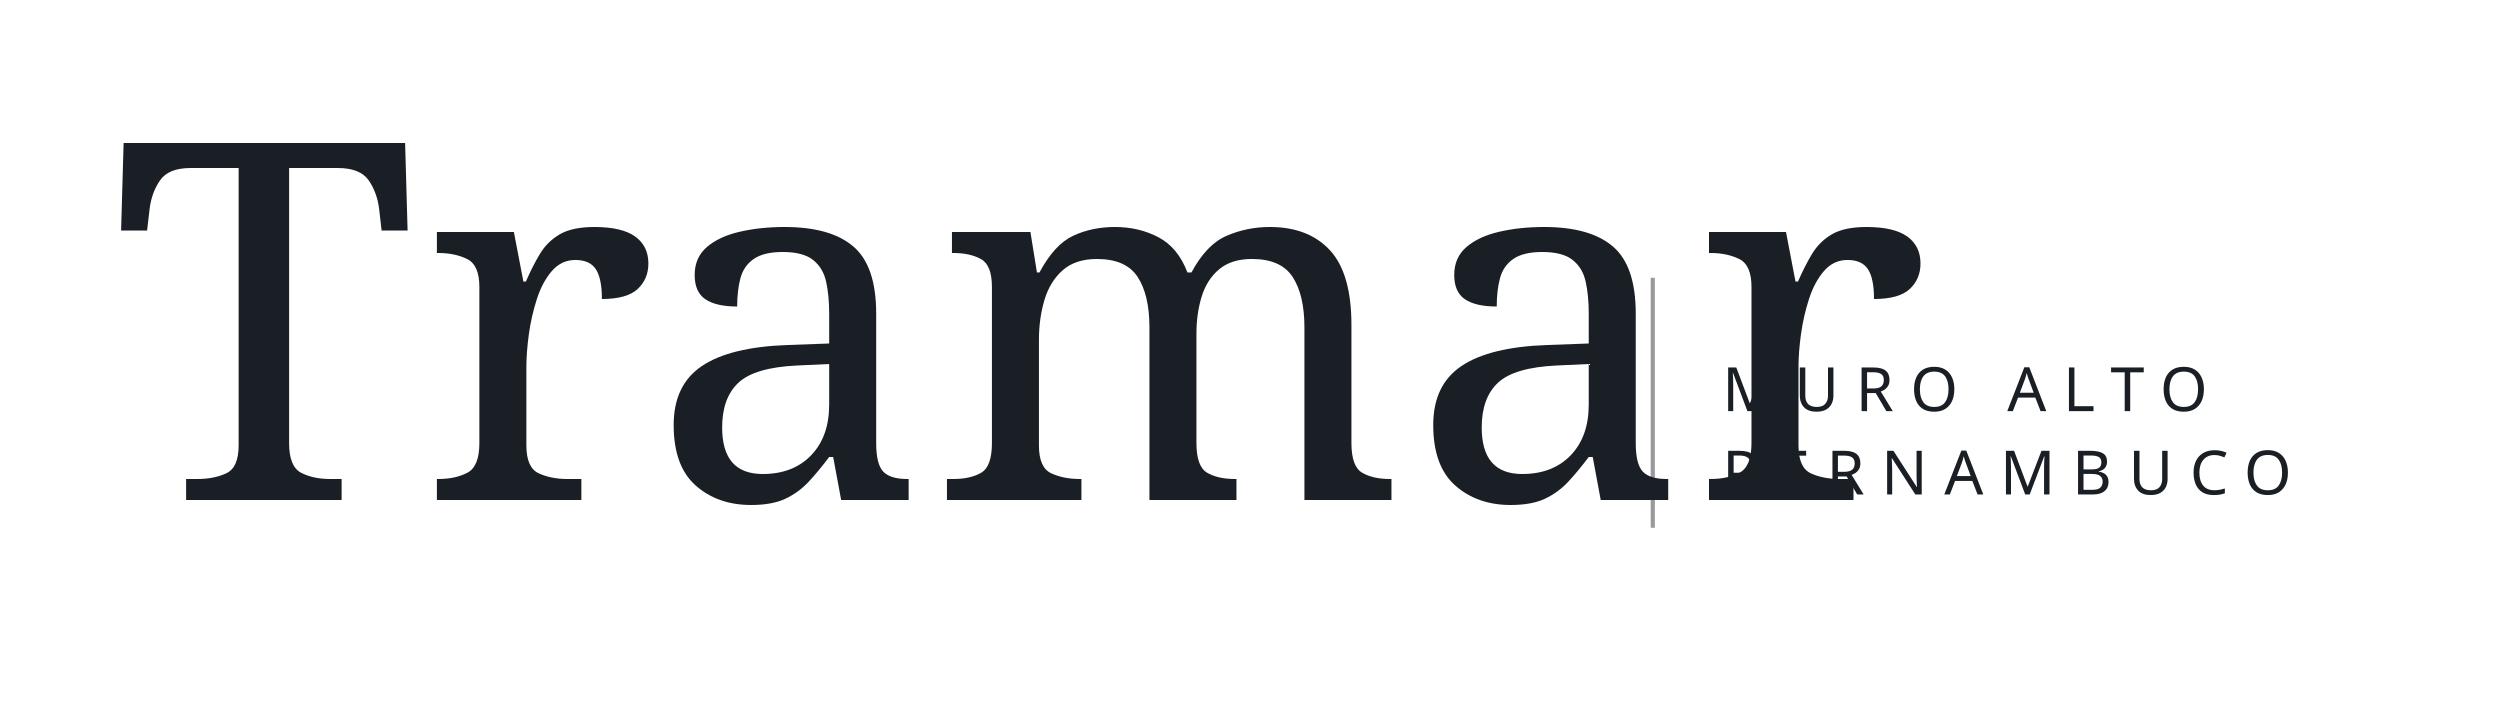
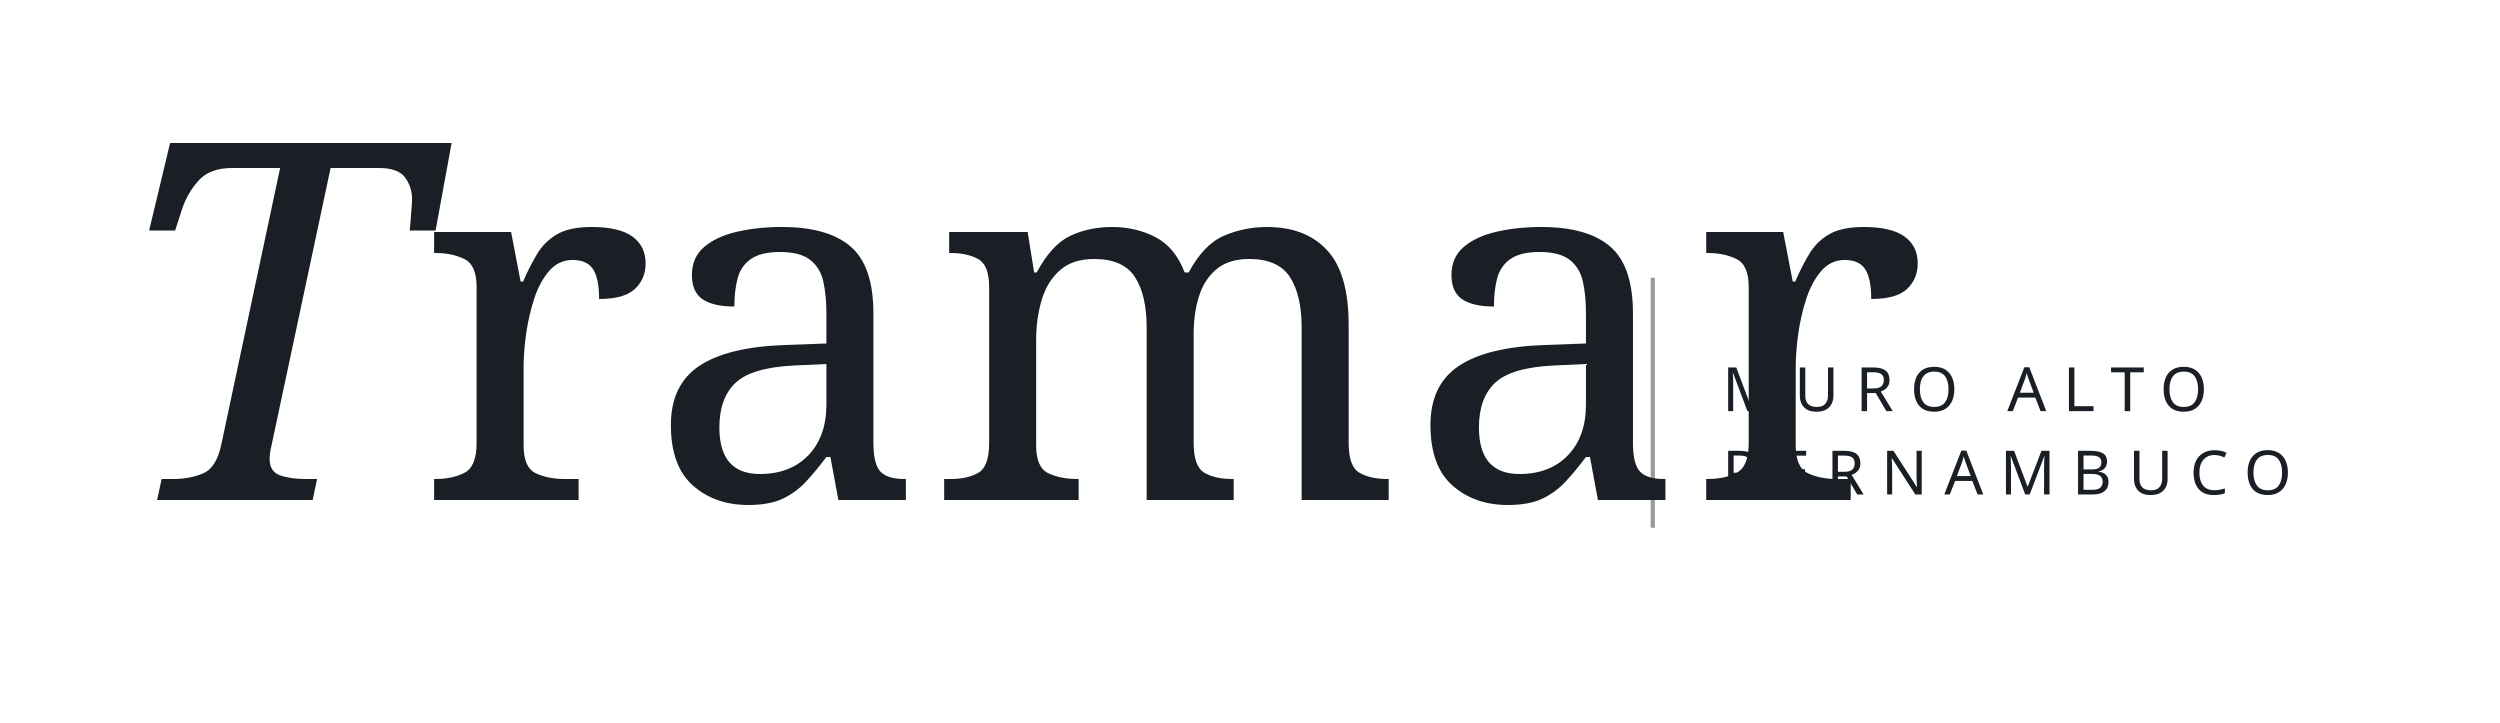
<svg xmlns="http://www.w3.org/2000/svg" viewBox="0 0 900 260" width="900" height="260">
-   <text x="40" y="180" font-family="Fraunces, Georgia, serif" font-weight="300" font-size="180" fill="#1A1F26" letter-spacing="1">Tramar</text>
+   <text x="40" y="180" font-family="Fraunces, Georgia, serif" font-weight="300" font-size="180" fill="#1A1F26" letter-spacing="1">
+     <tspan font-style="italic">T</tspan>ramar</text>
  <line x1="595" y1="100" x2="595" y2="190" stroke="#1A1F26" stroke-width="1.5" opacity="0.45" />
  <text x="620" y="148" font-family="DM Sans, system-ui, sans-serif" font-weight="300" font-size="22" letter-spacing="6" fill="#1A1F26">MURO ALTO</text>
  <text x="620" y="178" font-family="DM Sans, system-ui, sans-serif" font-weight="300" font-size="22" letter-spacing="6" fill="#1A1F26">PERNAMBUCO</text>
</svg>
